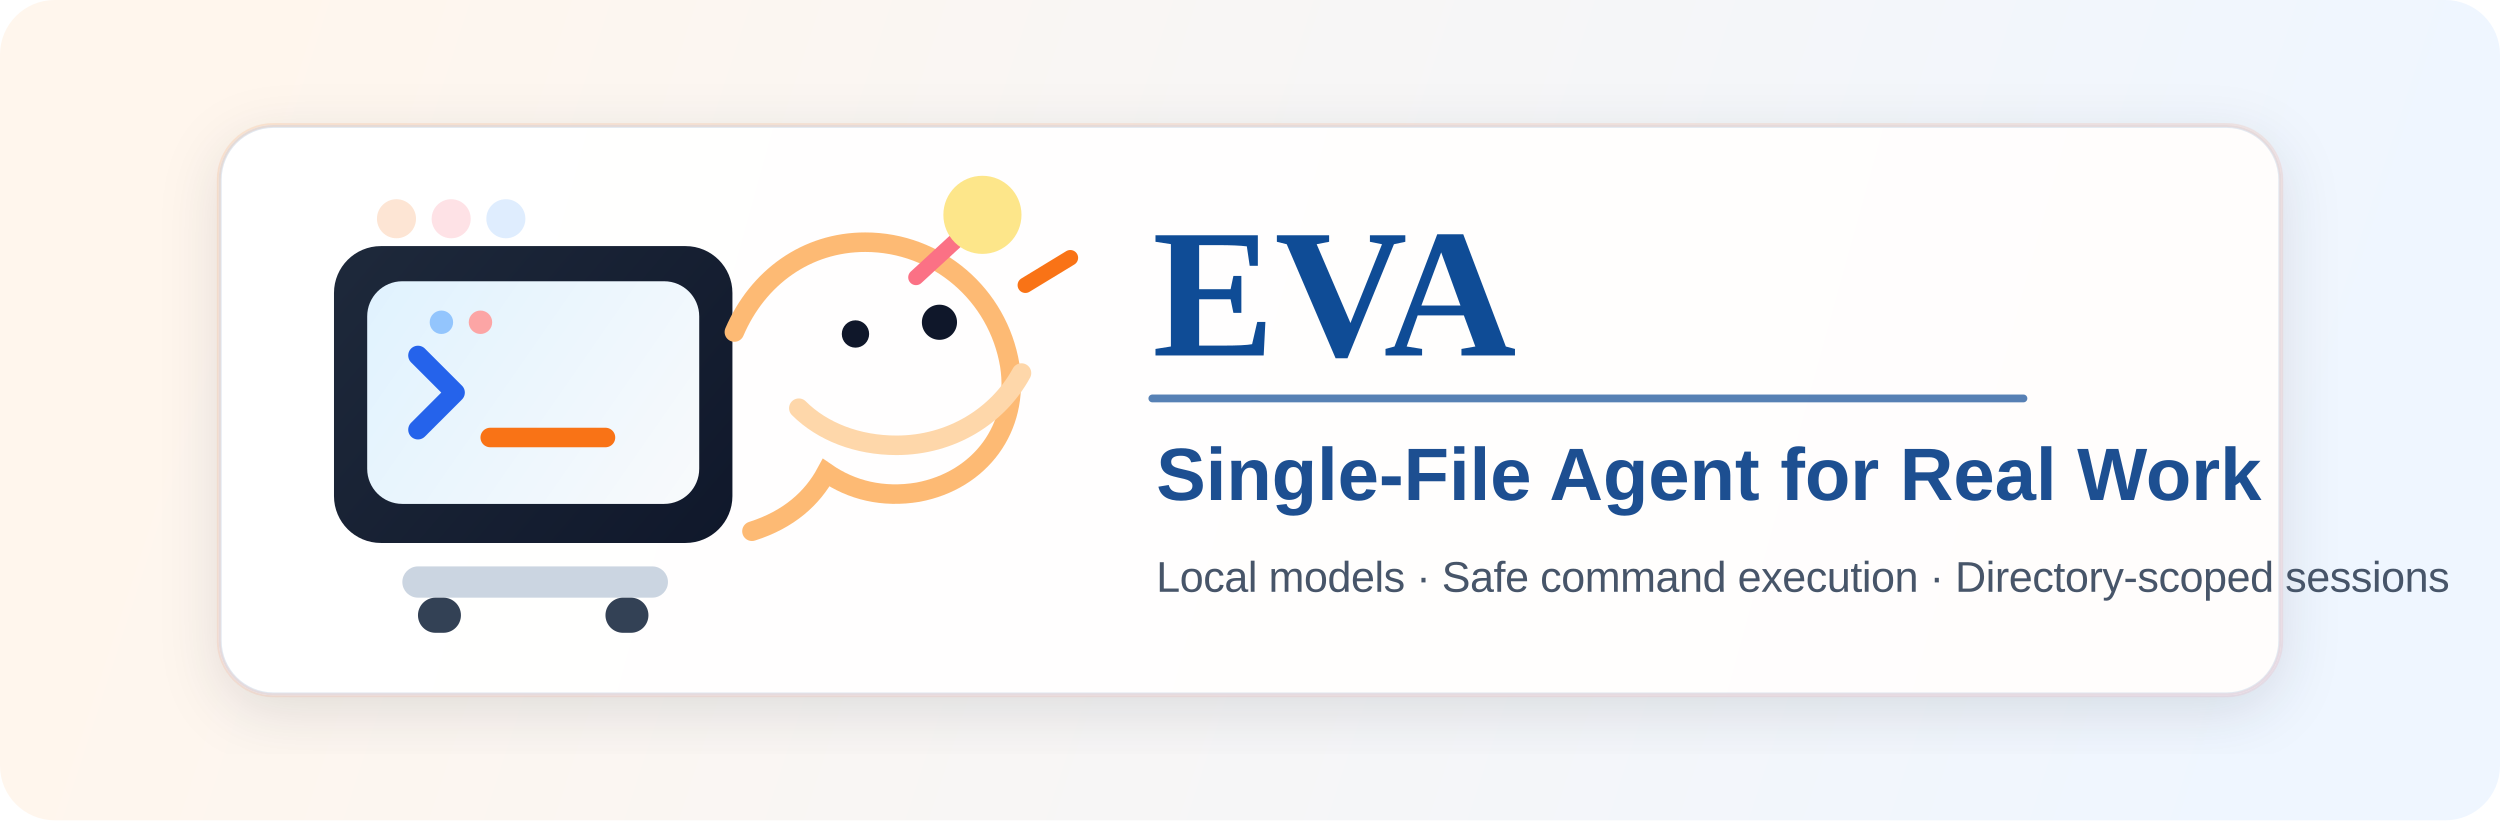
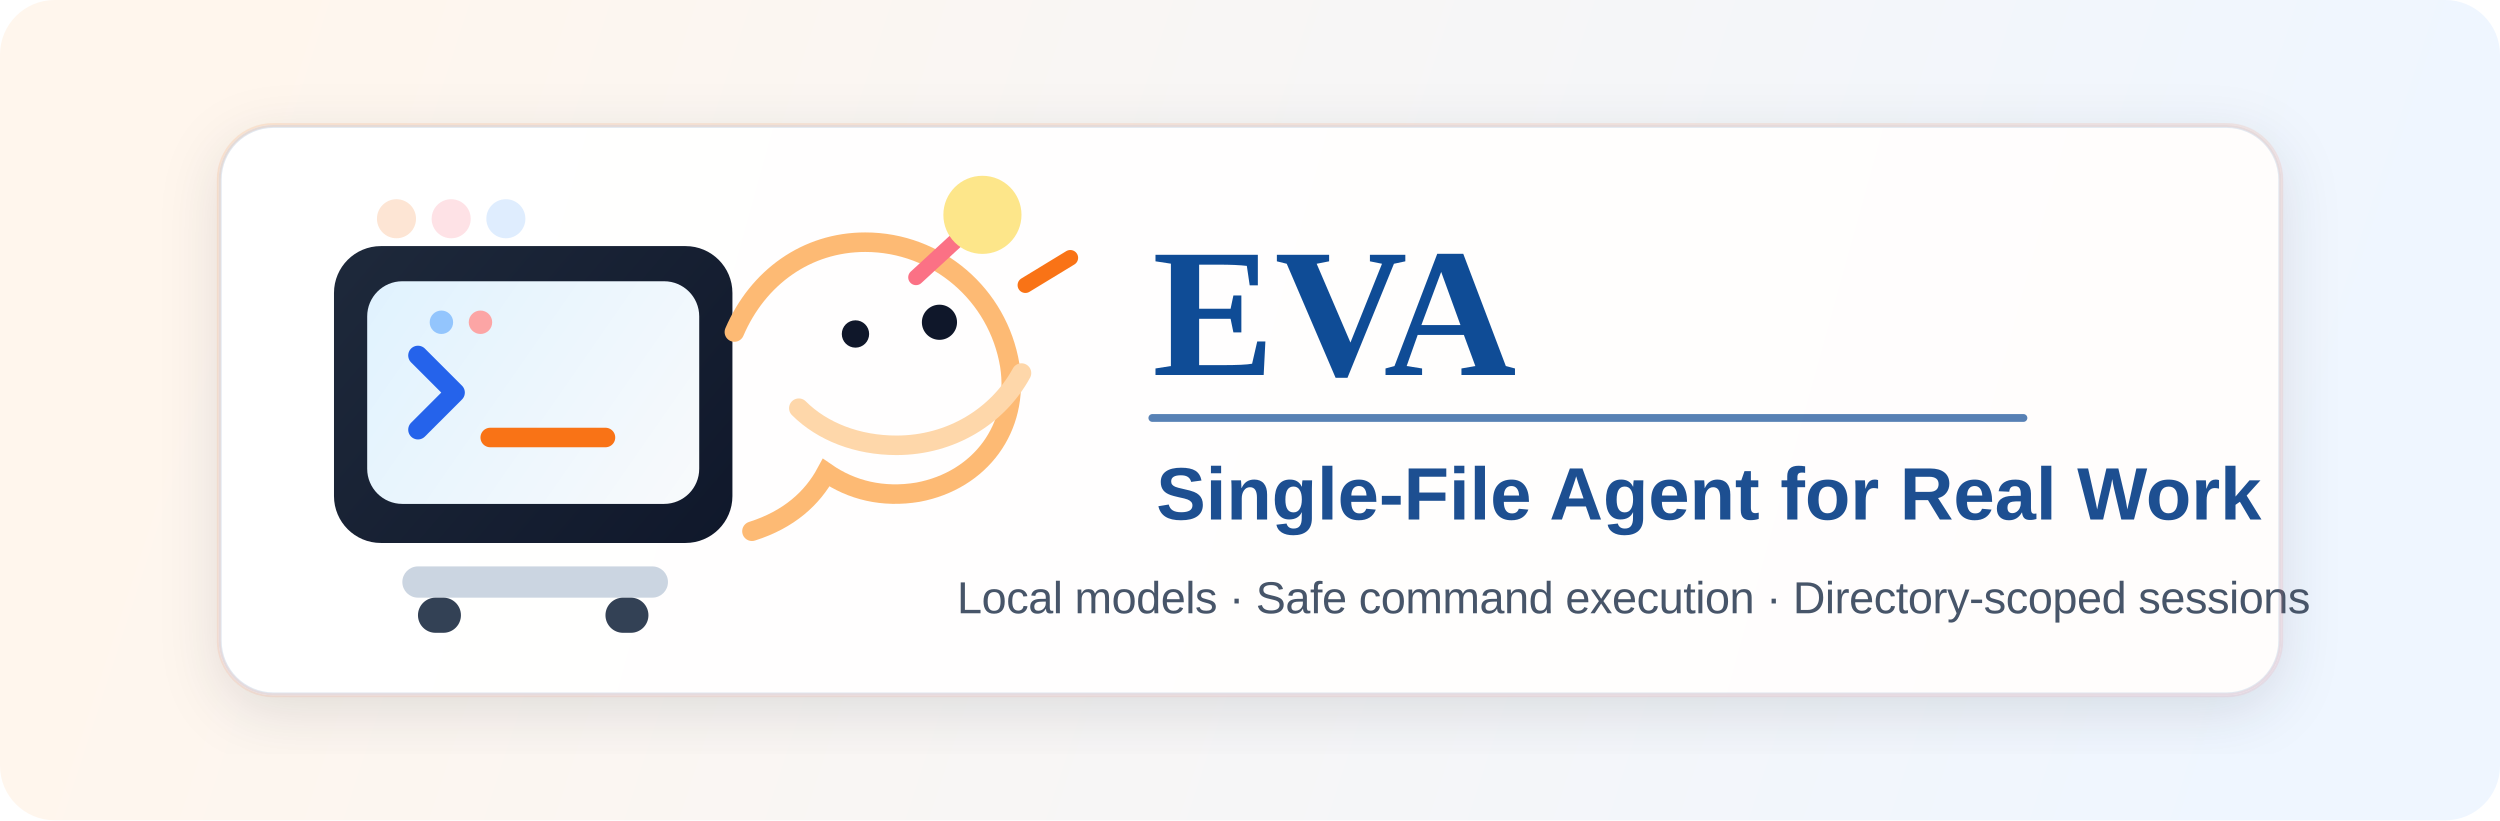
<svg xmlns="http://www.w3.org/2000/svg" width="1280" height="420" viewBox="0 0 1280 420" fill="none">
  <defs>
    <linearGradient id="bg" x1="120" y1="40" x2="1160" y2="380" gradientUnits="userSpaceOnUse">
      <stop stop-color="#FFF6ED" />
      <stop offset="1" stop-color="#EFF6FF" />
    </linearGradient>
    <linearGradient id="card" x1="112" y1="64" x2="1168" y2="356" gradientUnits="userSpaceOnUse">
      <stop stop-color="#FFFFFF" />
      <stop offset="1" stop-color="#FFFDFC" />
    </linearGradient>
    <filter id="shadow" x="82" y="34" width="1116" height="352" filterUnits="userSpaceOnUse" color-interpolation-filters="sRGB">
      <feFlood flood-opacity="0" result="BackgroundImageFix" />
      <feColorMatrix in="SourceAlpha" type="matrix" values="0 0 0 0 0 0 0 0 0 0 0 0 0 0 0 0 0 0 127 0" result="hardAlpha" />
      <feOffset dy="8" />
      <feGaussianBlur stdDeviation="15" />
      <feColorMatrix type="matrix" values="0 0 0 0 0.059 0 0 0 0 0.094 0 0 0 0 0.169 0 0 0 0.12 0" />
      <feBlend mode="normal" in2="BackgroundImageFix" result="effect1_dropShadow_1_2" />
      <feBlend mode="normal" in="SourceGraphic" in2="effect1_dropShadow_1_2" result="shape" />
    </filter>
    <linearGradient id="terminal" x1="171" y1="124" x2="372" y2="296" gradientUnits="userSpaceOnUse">
      <stop stop-color="#1E293B" />
      <stop offset="1" stop-color="#0F172A" />
    </linearGradient>
    <linearGradient id="screen" x1="190" y1="144" x2="354" y2="258" gradientUnits="userSpaceOnUse">
      <stop stop-color="#E0F2FE" />
      <stop offset="1" stop-color="#F8FAFC" />
    </linearGradient>
    <linearGradient id="accent" x1="0" y1="0" x2="1" y2="1">
      <stop stop-color="#F97316" />
      <stop offset="1" stop-color="#FB7185" />
    </linearGradient>
  </defs>
  <rect width="1280" height="420" rx="28" fill="url(#bg)" />
  <g filter="url(#shadow)">
    <rect x="112" y="64" width="1056" height="292" rx="28" fill="url(#card)" />
    <rect x="112.75" y="64.75" width="1054.5" height="290.5" rx="27.25" stroke="#E2E8F0" stroke-width="1.5" />
  </g>
  <circle cx="203" cy="112" r="10" fill="#F97316" fill-opacity="0.18" />
  <circle cx="231" cy="112" r="10" fill="#FB7185" fill-opacity="0.2" />
  <circle cx="259" cy="112" r="10" fill="#60A5FA" fill-opacity="0.2" />
  <g>
    <rect x="171" y="126" width="204" height="152" rx="24" fill="url(#terminal)" />
    <rect x="188" y="144" width="170" height="114" rx="18" fill="url(#screen)" />
    <path d="M214 182L233 201L214 220" stroke="#2563EB" stroke-width="10" stroke-linecap="round" stroke-linejoin="round" />
    <path d="M251 224H310" stroke="#F97316" stroke-width="10" stroke-linecap="round" />
    <circle cx="226" cy="165" r="6" fill="#93C5FD" />
    <circle cx="246" cy="165" r="6" fill="#FCA5A5" />
    <rect x="206" y="290" width="136" height="16" rx="8" fill="#CBD5E1" />
    <rect x="214" y="306" width="22" height="18" rx="9" fill="#334155" />
    <rect x="310" y="306" width="22" height="18" rx="9" fill="#334155" />
  </g>
  <g>
    <path d="M376 170C388 142 413 124 443 124C480 124 511 151 517 187C522 219 502 246 470 252C452 255 436 251 423 242C416 255 404 266 385 272" stroke="#FDBA74" stroke-width="10" stroke-linecap="round" />
    <path d="M409 209C421 221 439 228 459 228C487 228 511 213 523 191" stroke="#FED7AA" stroke-width="10" stroke-linecap="round" />
    <circle cx="438" cy="171" r="7" fill="#0F172A" />
    <circle cx="481" cy="165" r="9" fill="#0F172A" />
    <path d="M469 142L494 119" stroke="#FB7185" stroke-width="8" stroke-linecap="round" />
    <circle cx="503" cy="110" r="20" fill="#FDE68A" />
    <path d="M525 146L548 132" stroke="#F97316" stroke-width="8" stroke-linecap="round" />
  </g>
  <g>
-     <text x="590" y="182" fill="#0F4C96" font-family="Georgia, 'Times New Roman', serif" font-size="94" font-weight="700">EVA</text>
-     <path d="M590 204H1036" stroke="#0F4C96" stroke-width="4" stroke-linecap="round" opacity="0.7" />
-     <text x="592" y="256" fill="#1D4F91" font-family="'Segoe UI', Arial, sans-serif" font-size="38" font-weight="700">Single-File Agent for Real Work</text>
-     <text x="592" y="303" fill="#475569" font-family="'Segoe UI', Arial, sans-serif" font-size="22" letter-spacing="-0.2">
+     <text x="590" y="192" fill="#0F4C96" font-family="Georgia, 'Times New Roman', serif" font-size="94" font-weight="700">EVA</text>
+     <path d="M590 214H1036" stroke="#0F4C96" stroke-width="4" stroke-linecap="round" opacity="0.7" />
+     <text x="592" y="266" fill="#1D4F91" font-family="'Segoe UI', Arial, sans-serif" font-size="38" font-weight="700">Single-File Agent for Real Work</text>
+     <text x="490" y="314" fill="#475569" font-family="'Segoe UI', Arial, sans-serif" font-size="23" letter-spacing="-0.2">
      Local models · Safe command execution · Directory-scoped sessions
    </text>
  </g>
  <rect x="112" y="64" width="1056" height="292" rx="28" stroke="url(#accent)" stroke-opacity="0.12" stroke-width="2" />
</svg>
